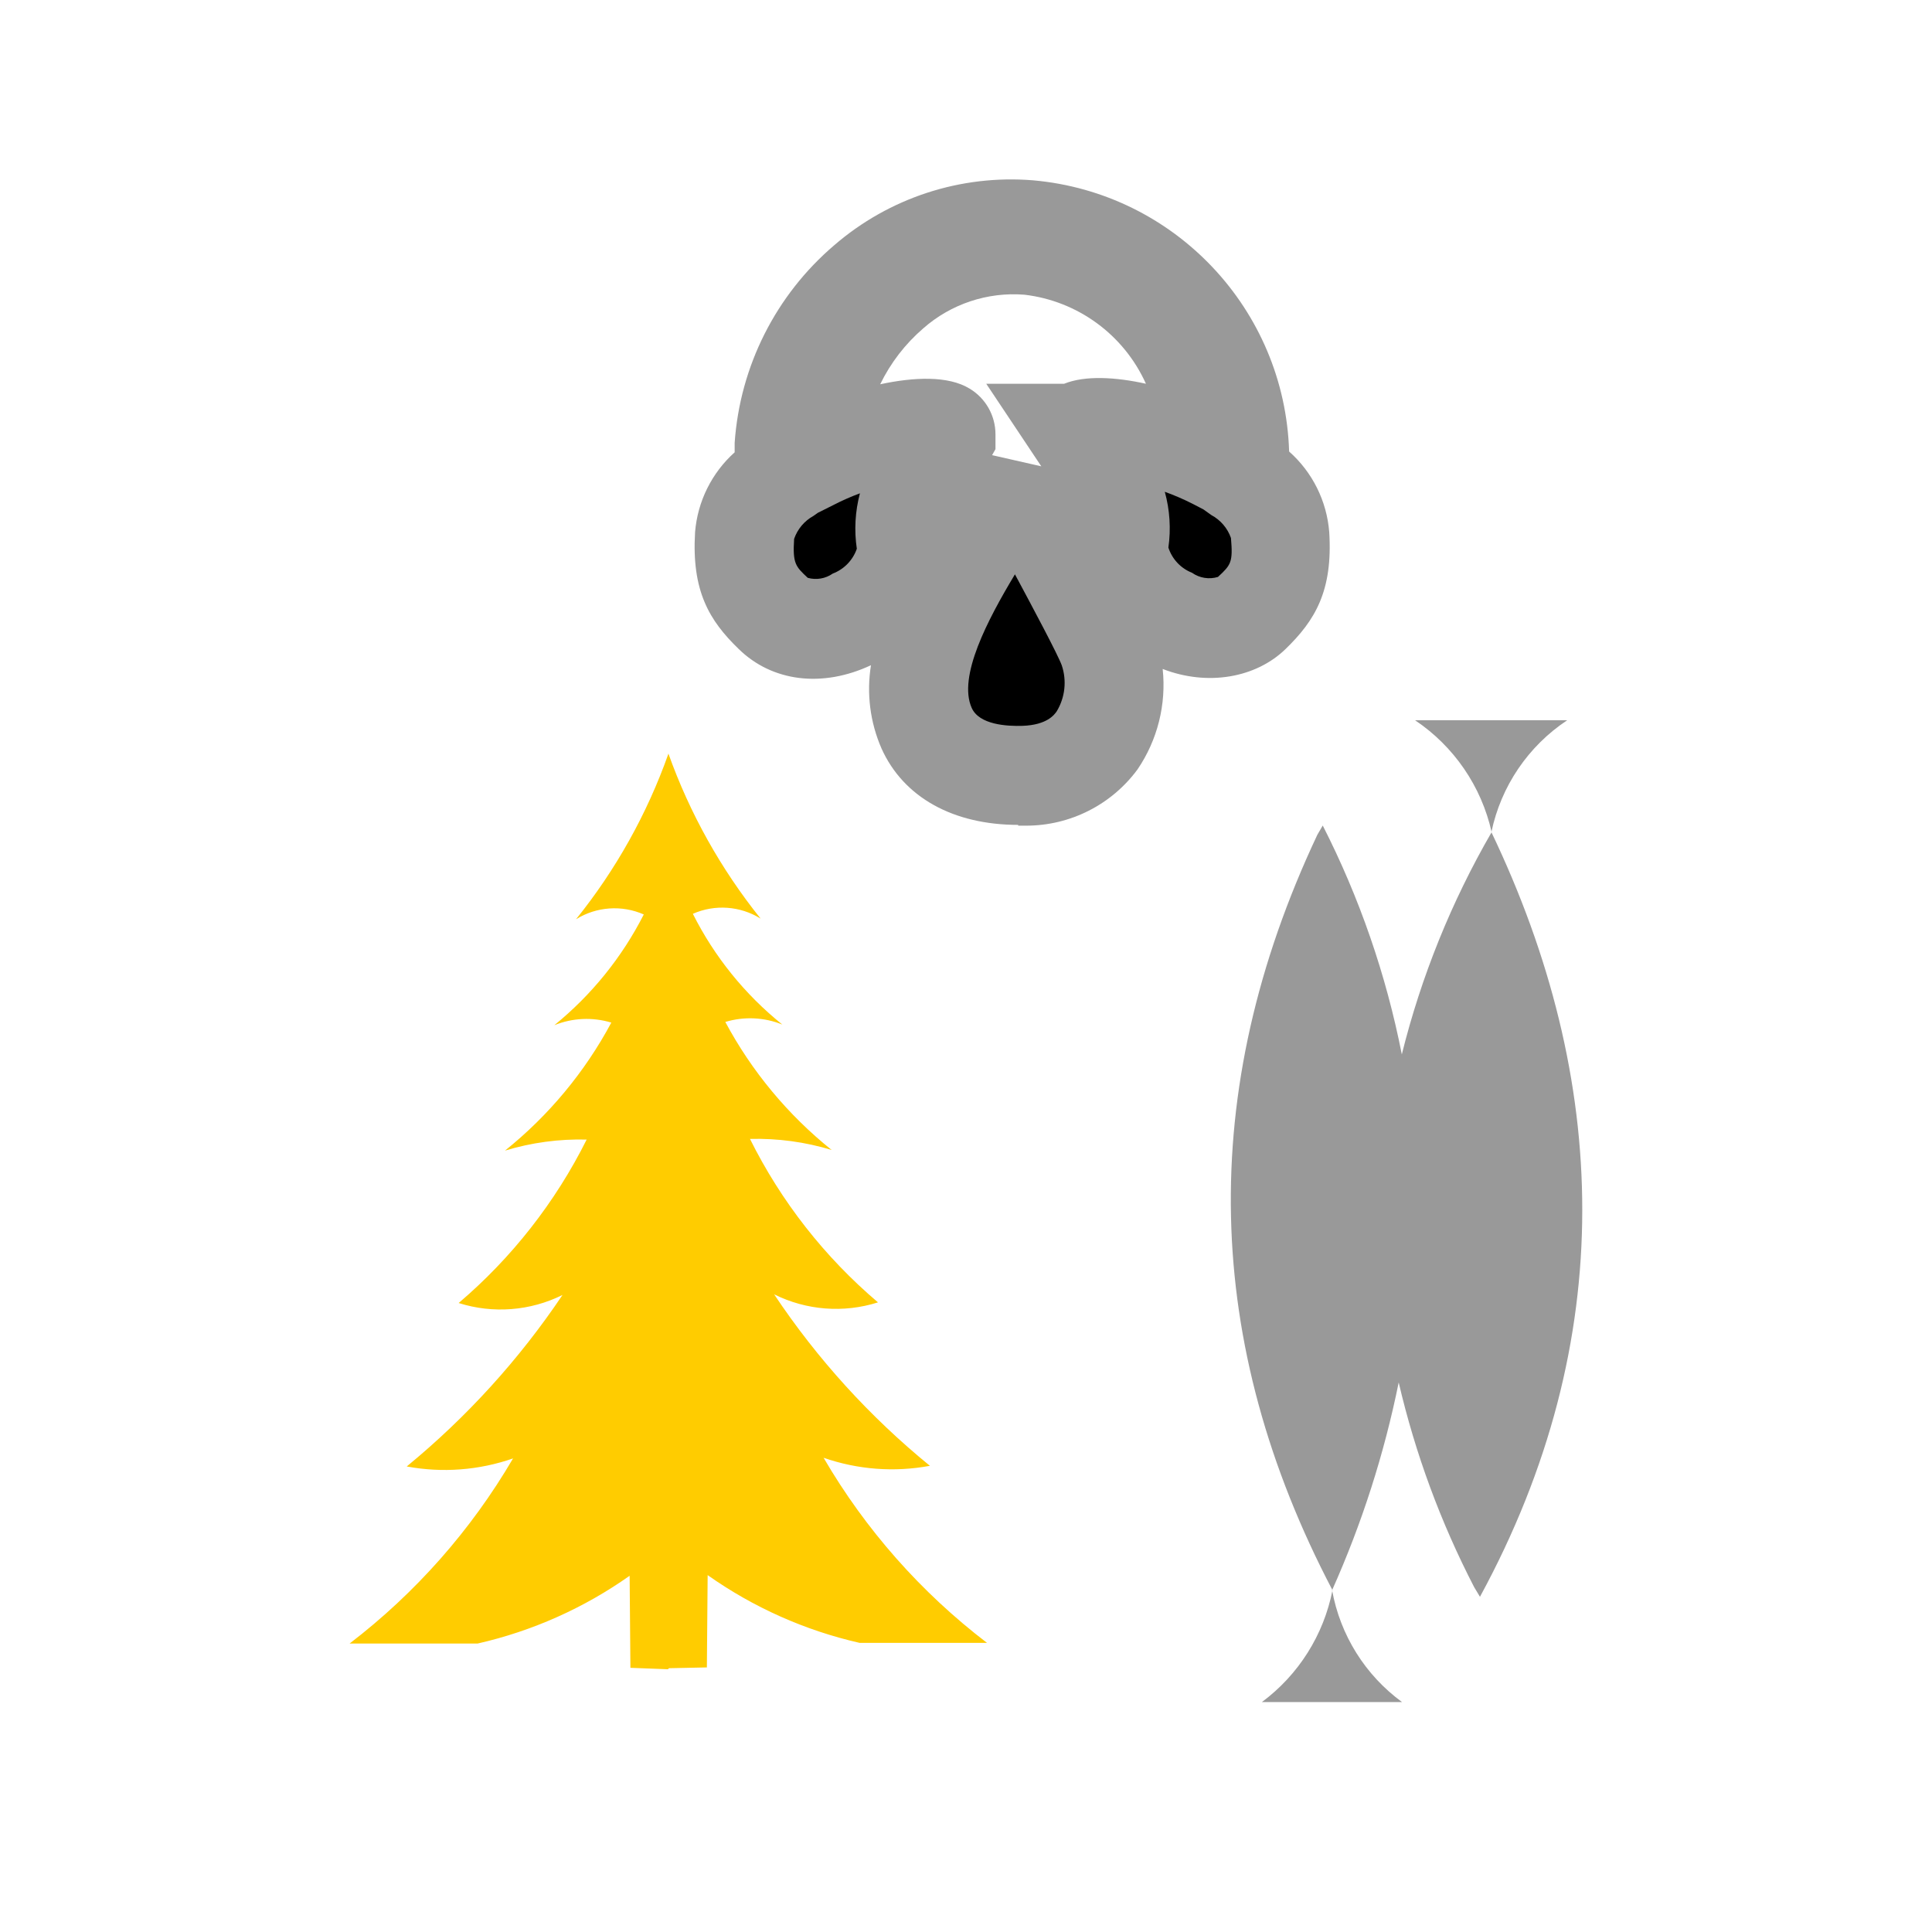
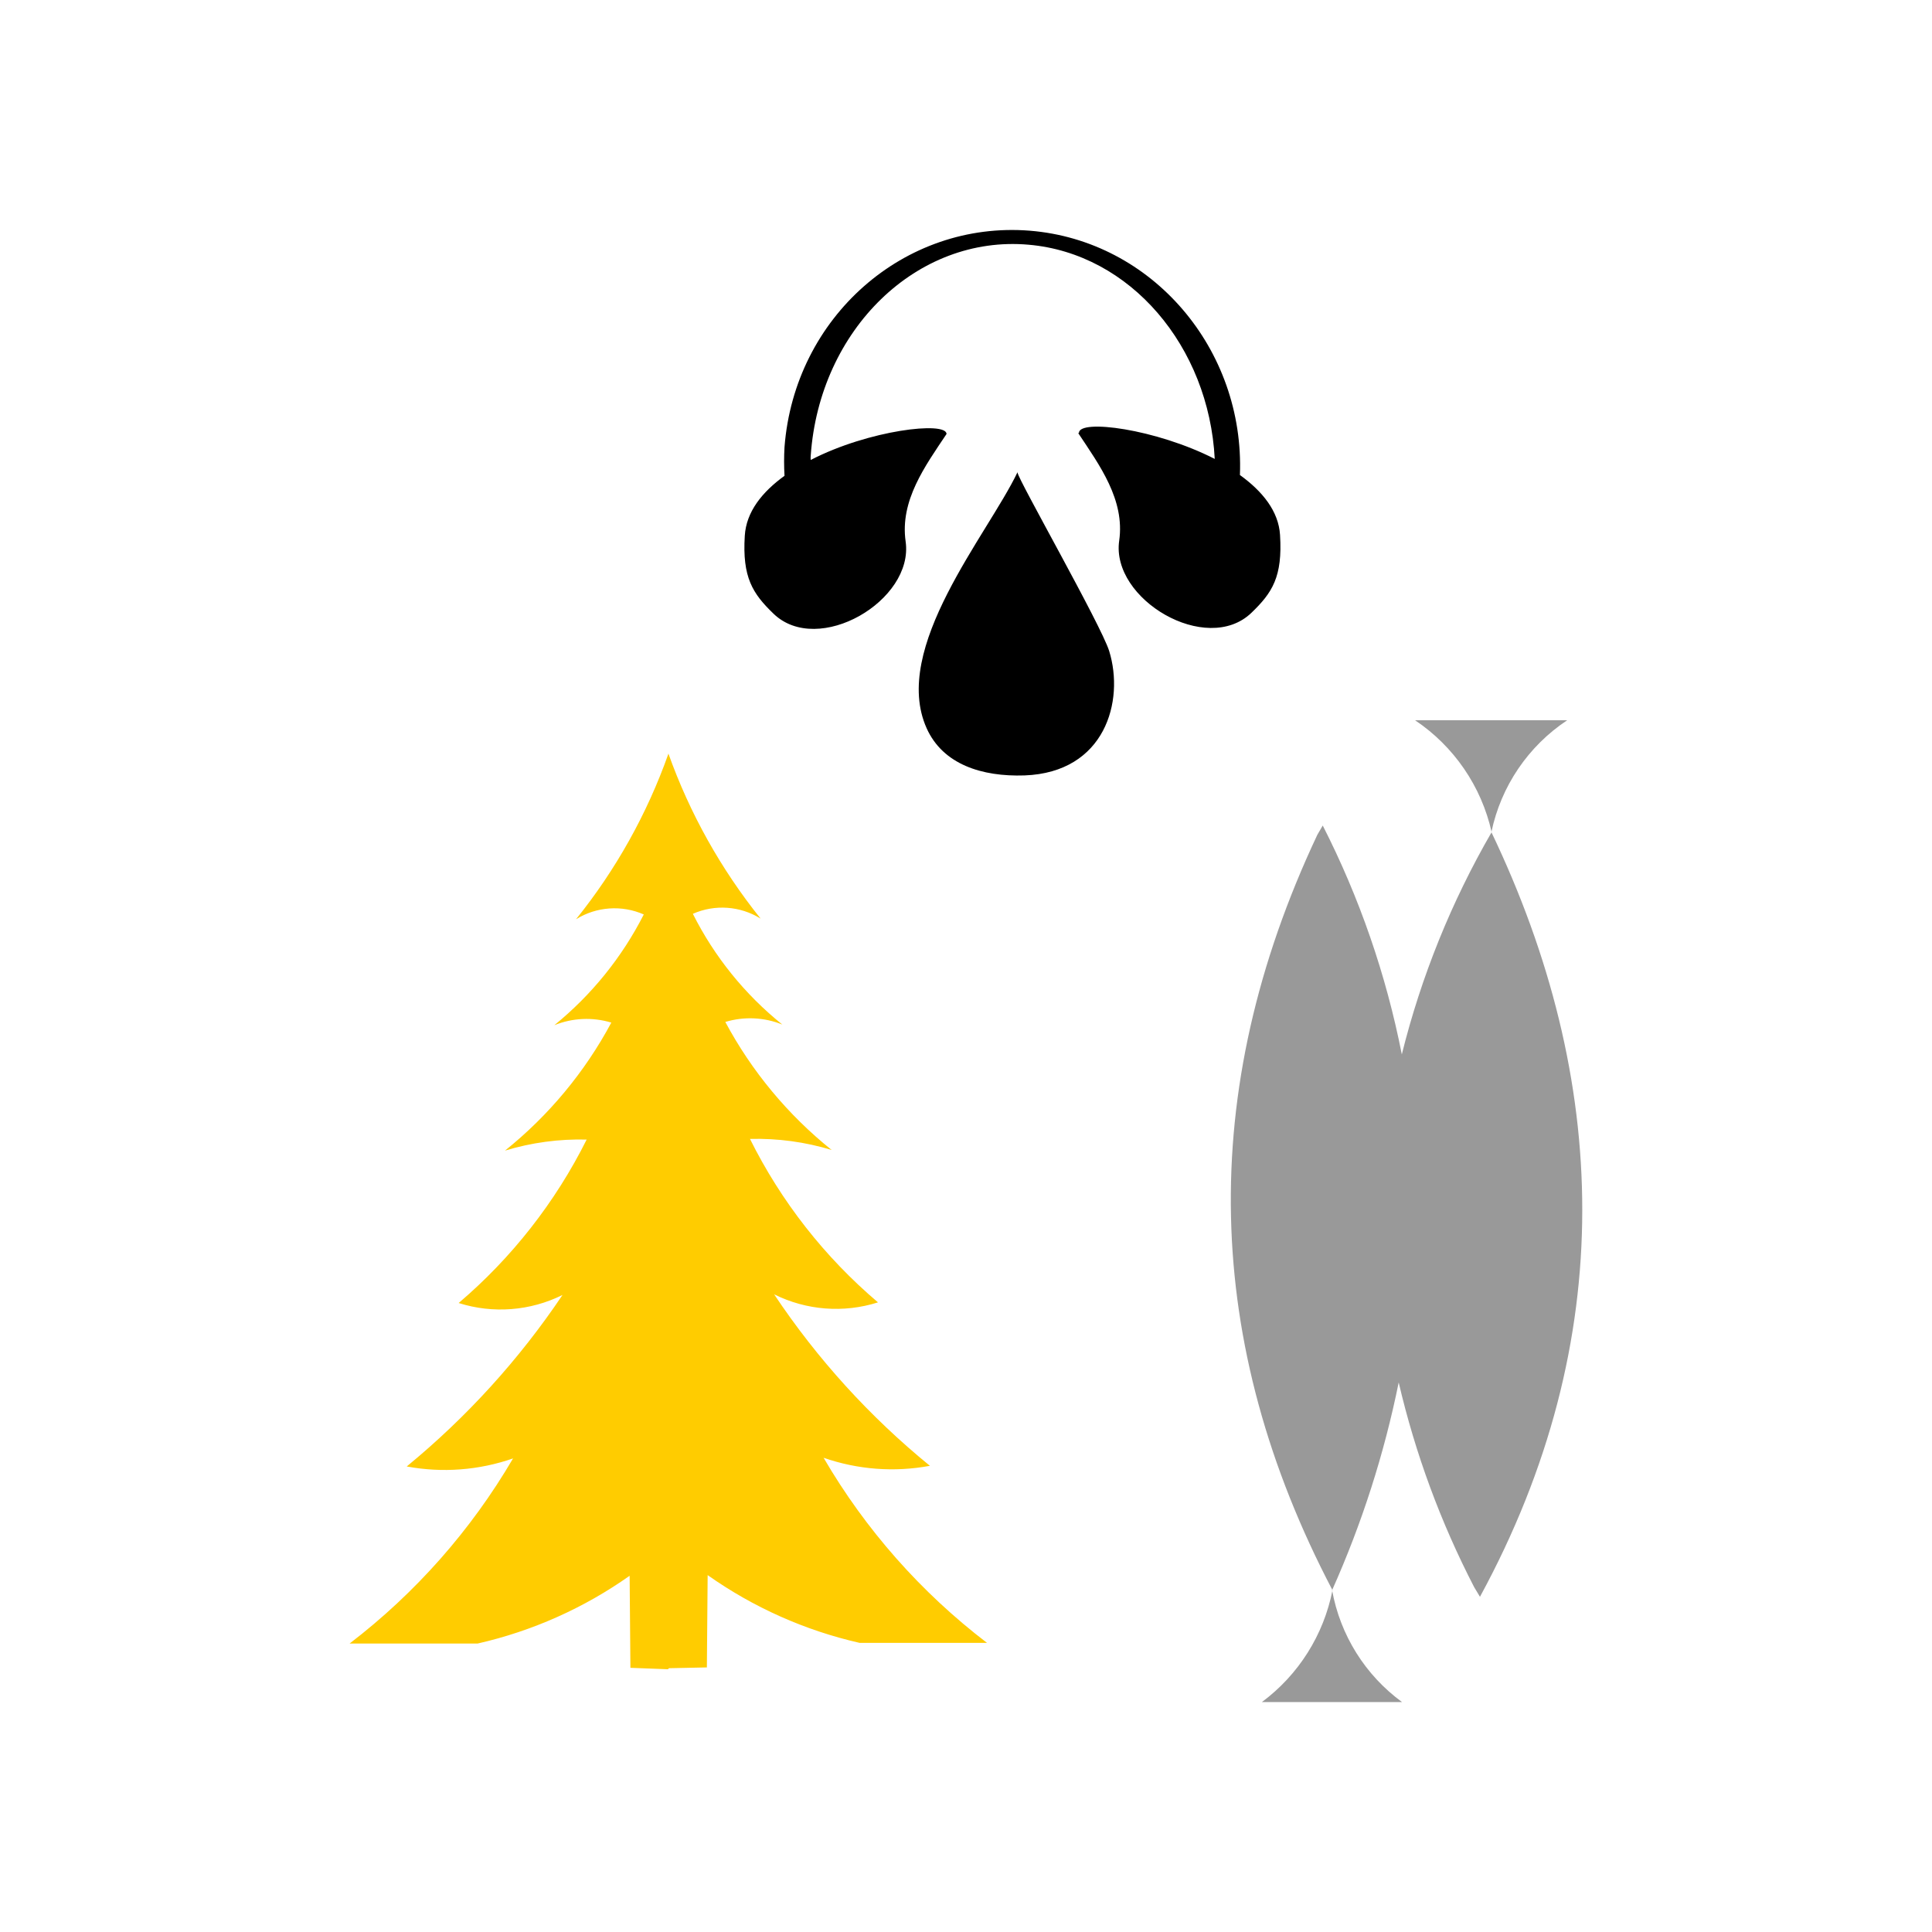
<svg xmlns="http://www.w3.org/2000/svg" id="city_nvar" data-name="nvar" width="52.5mm" height="52.5mm" viewBox="0 0 148.82 148.82">
  <g id="nvar">
    <path d="M101.48,64.29c-9.35,19.84-8.79,39.23,1.16,58.2h0a14.12,14.12,0,0,1-5.44,8.62H108a13.68,13.68,0,0,1-5.39-8.62,76.33,76.33,0,0,0,5.13-16,67.88,67.88,0,0,0,5.81,15.76L114,123c10.77-19.81,9.95-39.94.88-58.9a13.7,13.7,0,0,1,5.84-8.62H109a14.08,14.08,0,0,1,5.9,8.62h0a66,66,0,0,0-6.92,17.12,67.58,67.58,0,0,0-6.09-17.63Z" style="fill: #999" />
    <path d="M51.45,128.58h0l-2.89-.11-0.06-7.09a32.94,32.94,0,0,1-11.71,5.22H26.93a49.35,49.35,0,0,0,12.59-14.26,16,16,0,0,1-8.19.62,61.39,61.39,0,0,0,12-13.21,10.71,10.71,0,0,1-8,.62,40,40,0,0,0,9.86-12.59,19.89,19.89,0,0,0-6.29.85,32,32,0,0,0,8.19-9.86,6.6,6.6,0,0,0-4.39.2,26.4,26.4,0,0,0,6.89-8.53,5.61,5.61,0,0,0-5.22.37,43.49,43.49,0,0,0,7.11-12.73V58l0,0,0-.06v0.09a43.85,43.85,0,0,0,7.11,12.73,5.6,5.6,0,0,0-5.22-.37,25.81,25.81,0,0,0,6.89,8.53,6.61,6.61,0,0,0-4.39-.2,32,32,0,0,0,8.19,9.86,19.89,19.89,0,0,0-6.29-.85,39.71,39.71,0,0,0,9.86,12.59,10.69,10.69,0,0,1-8-.62,60,60,0,0,0,12,13.21,16,16,0,0,1-8.19-.62,49,49,0,0,0,12.59,14.26H66.22a32.94,32.94,0,0,1-11.71-5.22l-0.06,7.11-2.92.06Z" style="fill: #fc0" />
-     <g>
-       <path d="M78.38,36.37c-2.3,4.82-9.78,13.55-7,19.73,1.25,2.78,4.25,3.74,7.54,3.63,6.21-.23,7.71-5.73,6.52-9.58-0.62-2-7.06-13.29-7.06-13.75v0Zm4.68-3c1.64,2.47,3.6,5.13,3.15,8.28-0.65,4.51,6.72,8.87,10.18,5.56,1.62-1.56,2.41-2.78,2.21-6-0.11-1.84-1.36-3.37-3.09-4.62,0.37-9.69-6.75-18.06-16.19-18.82C69.65,17,61.2,24.43,60.43,34.44a19.18,19.18,0,0,0,0,2.21c-1.73,1.25-2.95,2.78-3.06,4.62-0.2,3.2.6,4.45,2.21,6,3.43,3.32,10.83-1,10.18-5.56-0.45-3.15,1.5-5.81,3.15-8.28,0-1-6-.31-10.46,2a1.38,1.38,0,0,1,0-.34c0.68-9.72,8.19-17,16.78-16.24,7.85,0.68,13.89,7.85,14.34,16.5-4.54-2.32-10.46-3.09-10.46-2H83.06Z" />
-       <path d="M78.43,63.54c-5,0-8.84-2.12-10.53-5.89a11.47,11.47,0,0,1-.81-6.41C63.34,53,59.48,52.51,56.91,50c-2.28-2.2-3.64-4.48-3.37-9a9.27,9.27,0,0,1,3.05-6.16c0-.25,0-0.49,0-0.73a22,22,0,0,1,7.67-15.22,20.83,20.83,0,0,1,15.32-5A21.64,21.64,0,0,1,99.3,34.78,9.25,9.25,0,0,1,102.39,41c0.28,4.51-1.08,6.78-3.37,9s-6,2.87-9.46,1.53a11.58,11.58,0,0,1-1.94,7.74,10.65,10.65,0,0,1-8.57,4.33H78.43Zm-0.25-19.3c-2.11,3.51-4.41,7.88-3.33,10.29,0.58,1.3,2.71,1.42,3.93,1.38,1.88-.07,2.44-0.86,2.62-1.12a4.24,4.24,0,0,0,.39-3.53C81.5,50.45,79.57,46.83,78.18,44.24ZM63,39.5l-0.34.24a3.22,3.22,0,0,0-1.49,1.77c-0.12,1.9.11,2.12,1.05,3a2.29,2.29,0,0,0,1.93-.33A3.14,3.14,0,0,0,66,42.27,10.57,10.57,0,0,1,66.24,38a17.85,17.85,0,0,0-2.06.91Zm26.72-1.63A10.56,10.56,0,0,1,90,42.18a3.11,3.11,0,0,0,1.82,1.94,2.3,2.3,0,0,0,2,.32c1-.93,1.16-1.12,1-3a3.21,3.21,0,0,0-1.52-1.77l-0.6-.43-0.83-.43A18.8,18.8,0,0,0,89.69,37.87Zm-13.3-2.81,3.79,0.86-4.24-6.36h6c1.63-.66,4-0.51,6.3,0A11.77,11.77,0,0,0,78.9,22.7a10.54,10.54,0,0,0-7.79,2.6,13.46,13.46,0,0,0-3.31,4.3c2.61-.56,5.24-0.67,6.88.33a4.1,4.1,0,0,1,2,3.52V34.6Z" style="fill: #999" />
-     </g>
+     <path d="M78.38,36.37c-2.3,4.82-9.78,13.55-7,19.73,1.25,2.78,4.25,3.74,7.54,3.63,6.21-.23,7.71-5.73,6.52-9.58-0.62-2-7.06-13.29-7.06-13.75v0Zm4.68-3c1.64,2.47,3.6,5.13,3.15,8.28-0.65,4.51,6.72,8.87,10.18,5.56,1.62-1.56,2.41-2.78,2.21-6-0.11-1.84-1.36-3.37-3.09-4.62,0.37-9.69-6.75-18.06-16.19-18.82C69.65,17,61.2,24.43,60.43,34.44a19.18,19.18,0,0,0,0,2.21c-1.73,1.25-2.95,2.78-3.06,4.62-0.2,3.2.6,4.45,2.21,6,3.43,3.32,10.83-1,10.18-5.56-0.45-3.15,1.5-5.81,3.15-8.28,0-1-6-.31-10.46,2a1.38,1.38,0,0,1,0-.34c0.68-9.72,8.19-17,16.78-16.24,7.85,0.68,13.89,7.85,14.34,16.5-4.54-2.32-10.46-3.09-10.46-2H83.06Z" />
  </g>
</svg>
